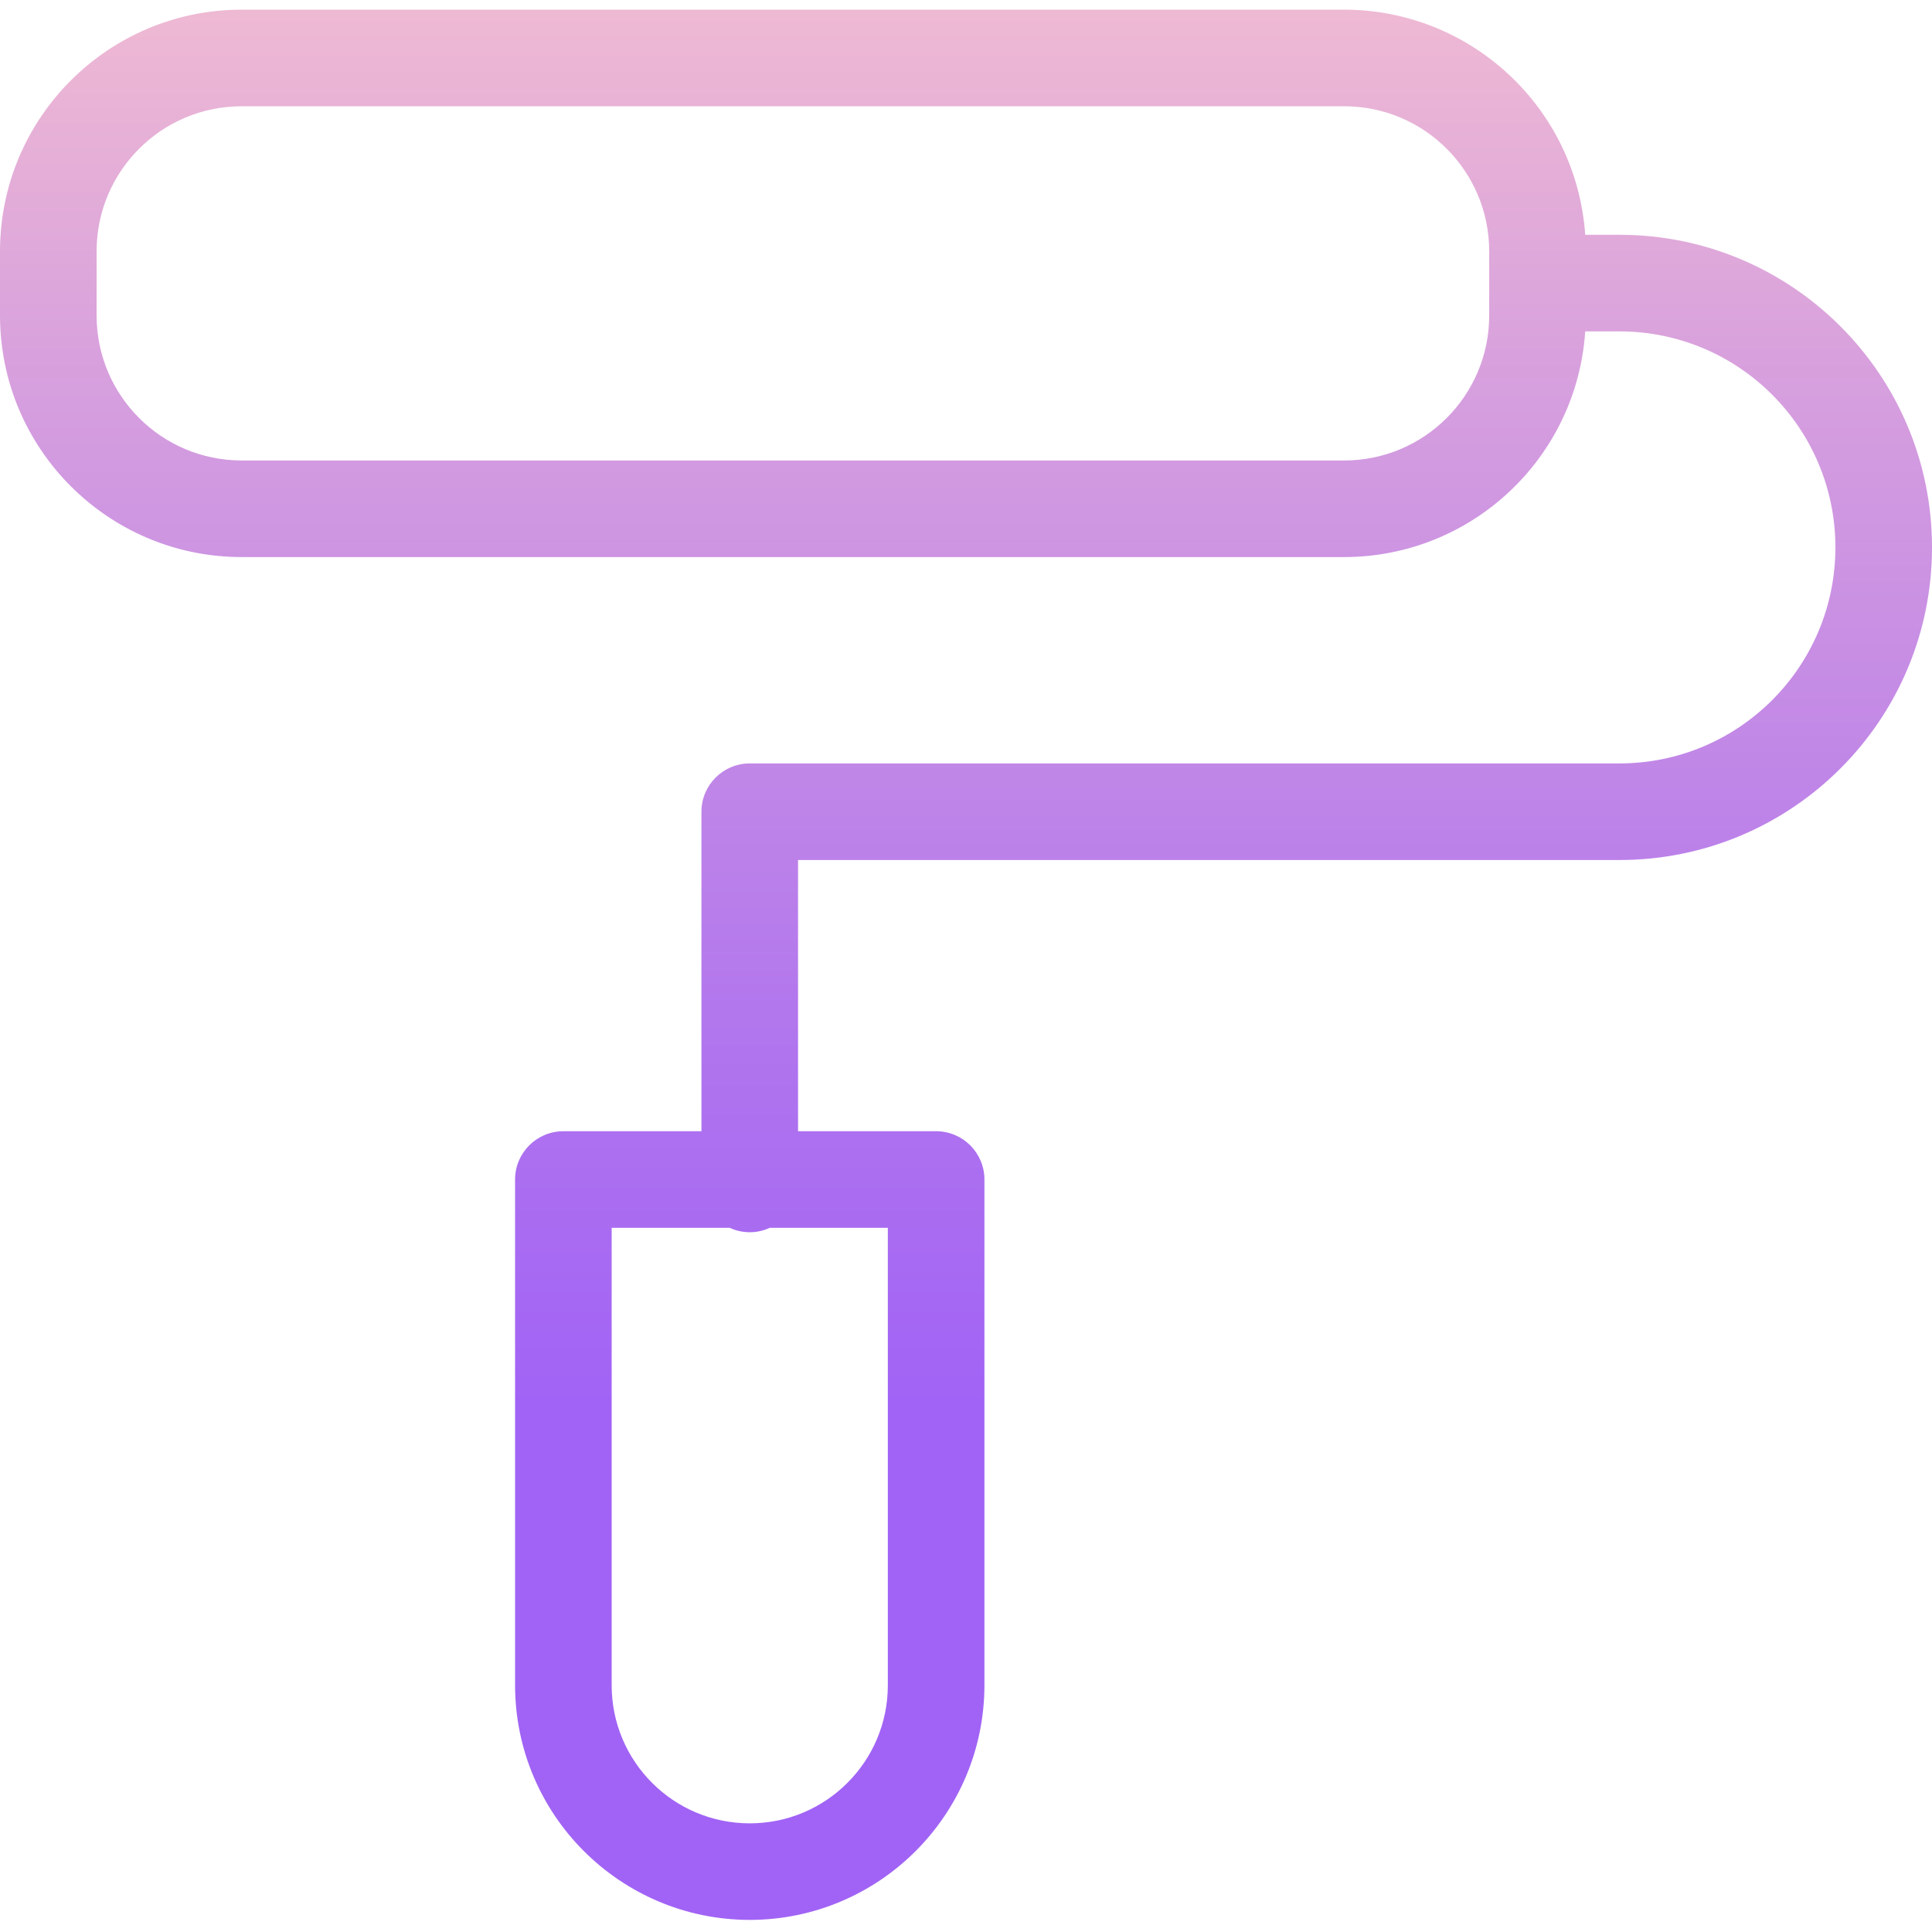
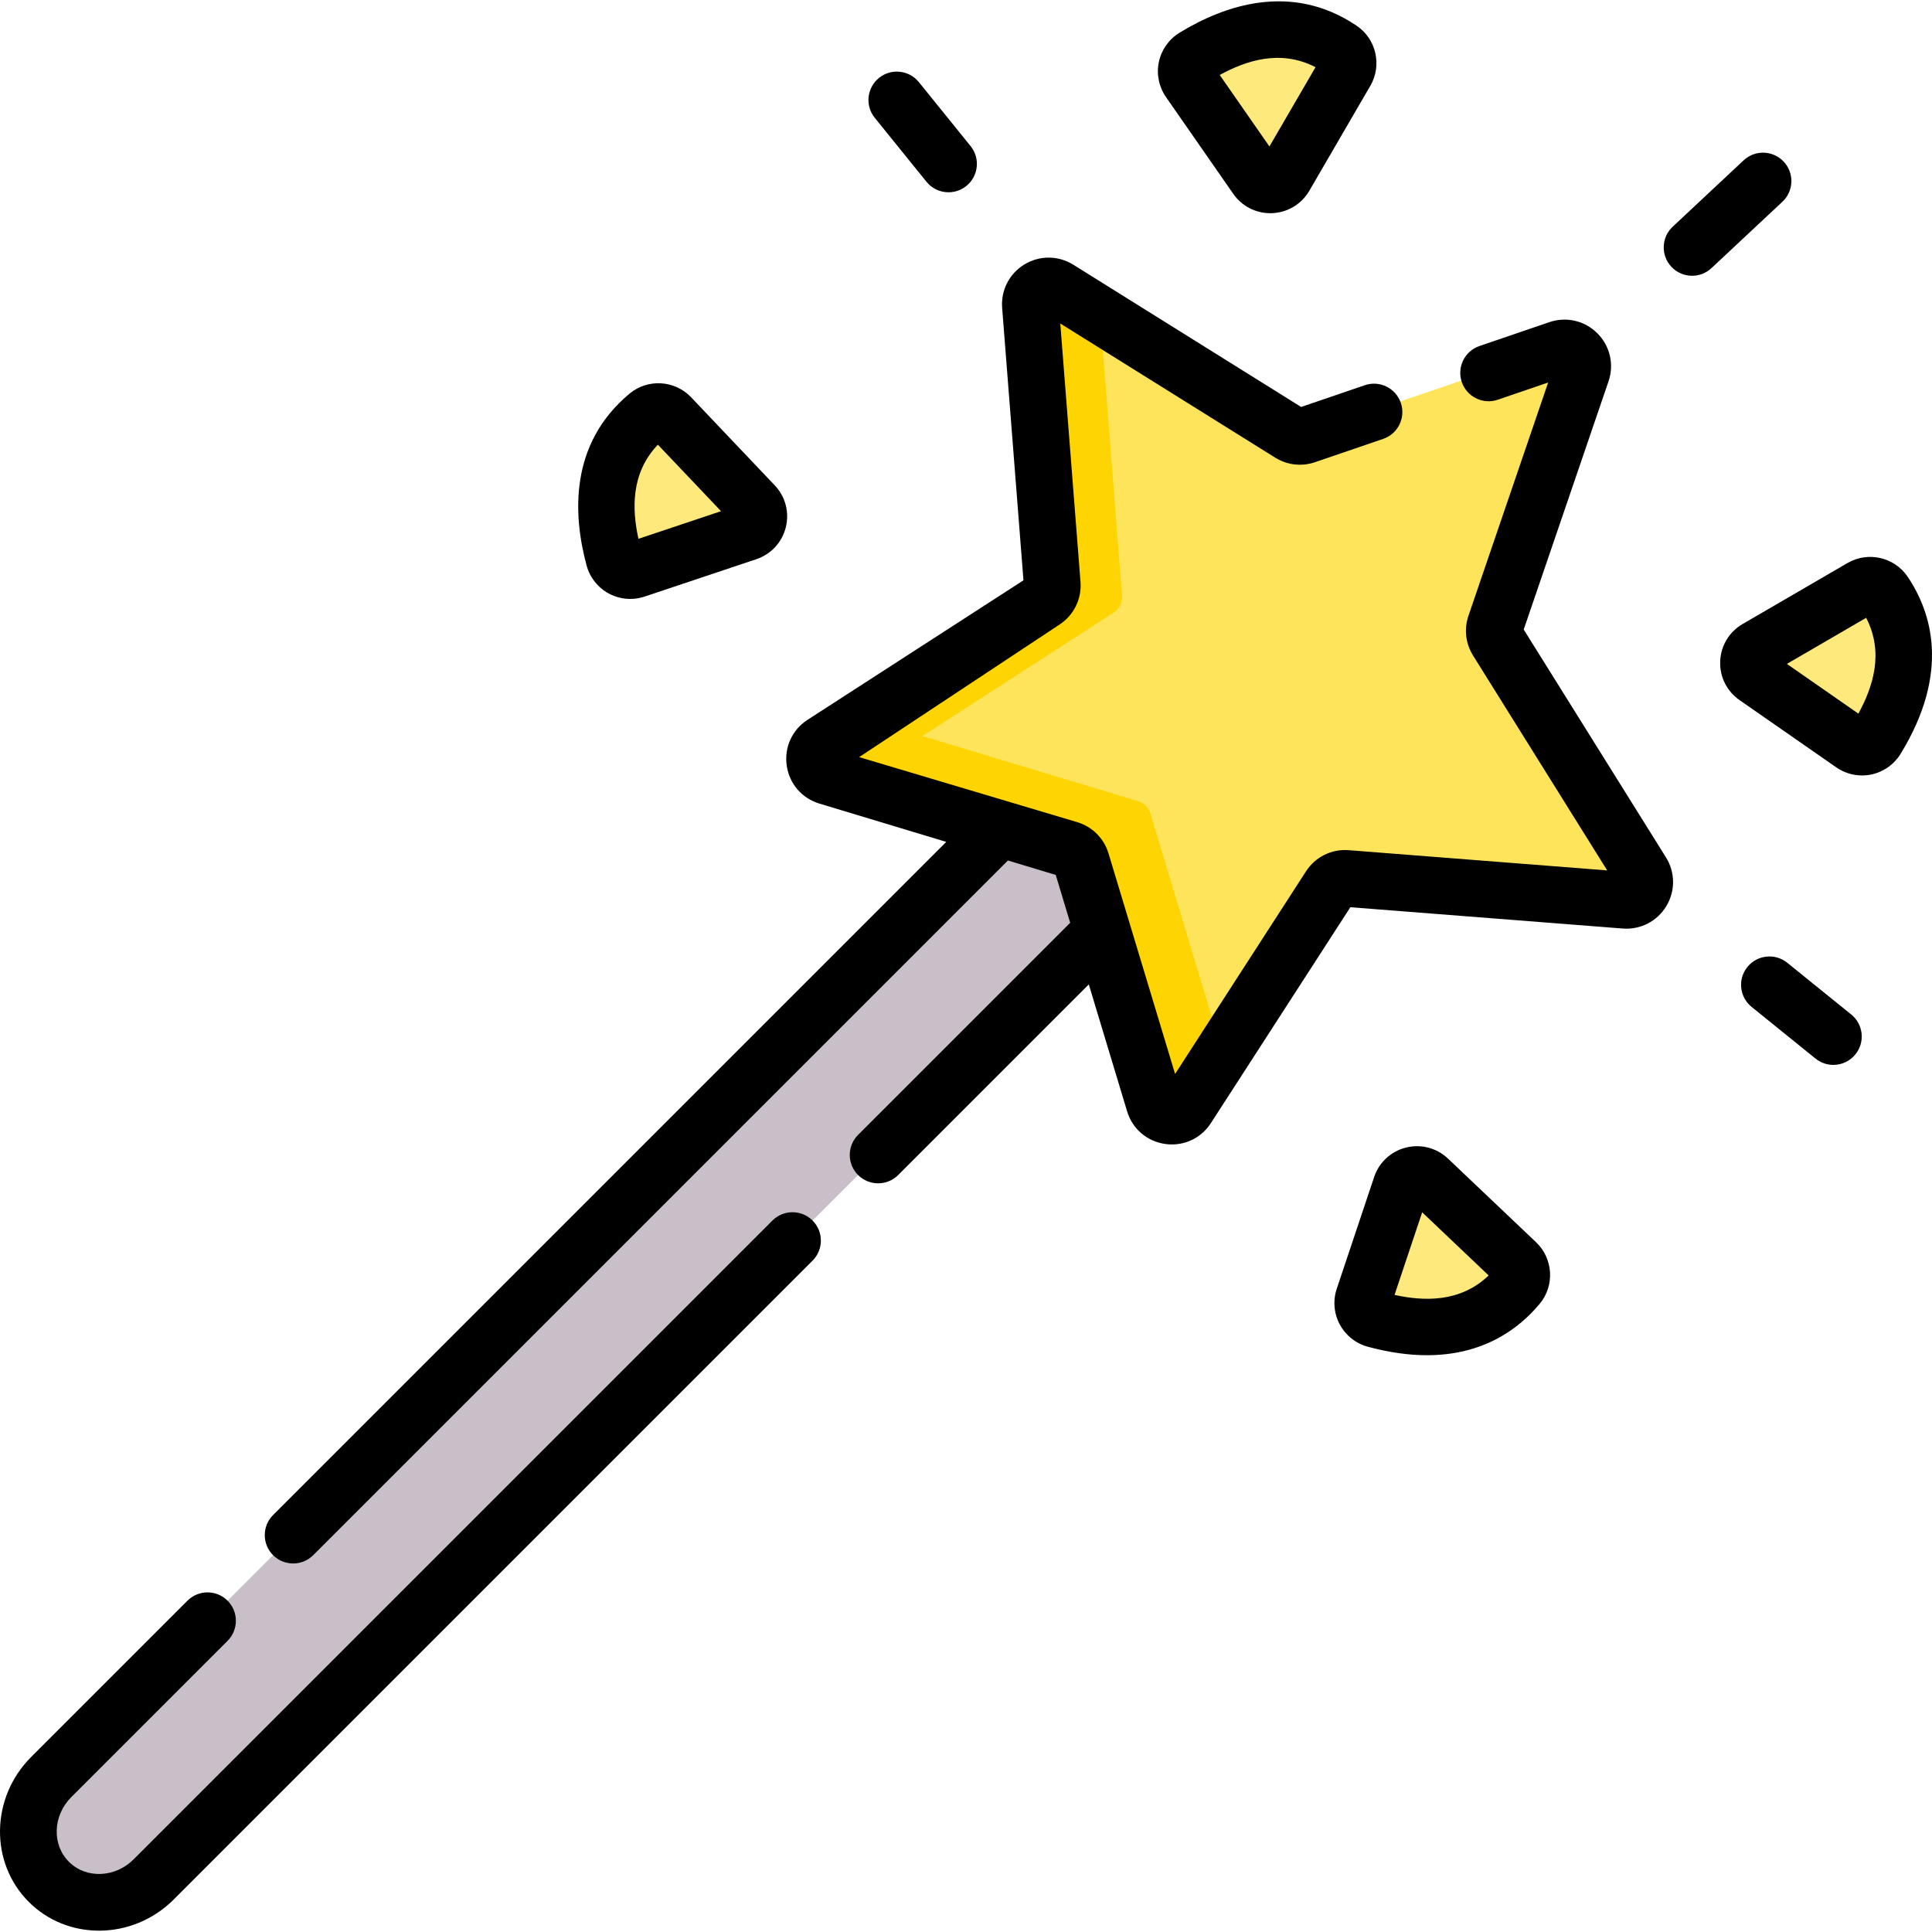
- <svg xmlns="http://www.w3.org/2000/svg" height="400pt" viewBox="0 -2 400 400" width="400pt">
-   <linearGradient id="a" gradientTransform="matrix(1 0 0 -1 -56 455.747)" gradientUnits="userSpaceOnUse" x1="256" x2="256" y1="3.998" y2="508.995">
-     <stop offset=".322" stop-color="#a163f5" />
-     <stop offset=".466" stop-color="#b074ee" />
-     <stop offset=".752" stop-color="#d8a1dd" />
-     <stop offset=".898" stop-color="#efbad3" />
-   </linearGradient>
-   <path d="m335.273 46.609h-7.074c-1.809-26.219-23.59-46.574-49.871-46.609h-228.328c-27.602.031-49.969 22.398-50 50v13.336c.031 27.602 22.398 49.969 50 50h228.324c26.328-.031 48.129-20.457 49.879-46.727h7.07c24.703 0 44.727 20.023 44.727 44.727 0 24.699-20.023 44.723-44.727 44.723h-180.047c-5.52 0-10 4.477-10 10v66.152h-28.586c-5.523 0-10 4.477-10 10v104.699c.027 26.82 21.766 48.559 48.586 48.586 26.824-.027 48.559-21.766 48.59-48.586v-104.699c0-5.523-4.477-10-10-10h-28.59v-56.152h170.047c35.75 0 64.727-28.977 64.727-64.723 0-35.75-28.977-64.727-64.727-64.727zm-26.949 16.727c-.02 16.562-13.438 29.98-30 30h-228.324c-16.562-.02-29.98-13.438-30-30v-13.336c.02-16.562 13.438-29.98 30-30h228.324c16.562.02 29.98 13.438 30 30zm-124.508 283.57c.004 15.789-12.789 28.59-28.578 28.598-15.789.004-28.594-12.793-28.598-28.578v-94.719h24.438c2.633 1.215 5.668 1.215 8.301 0h24.438zm0 0" fill="url(#a)" />
+ <svg xmlns="http://www.w3.org/2000/svg" id="Capa_1" enable-background="new 0 0 510.769 510.769" height="512" viewBox="0 0 510.769 510.769" width="512">
+   <g>
+     <path d="m289.991 247.503-249.364 249.364c-7.83 7.83-20.239 8.116-27.716.639s-7.191-19.886.639-27.716l249.364-249.364 46.526-44.309 28.767 28.433z" fill="#c9bfc8" />
+     <path d="m433.069 230.045-38.274-61.065c-.768-1.226-.942-2.732-.473-4.1l22.83-66.551c1.297-3.779-2.332-7.393-6.127-6.102l-66.817 22.739c-1.373.467-2.885.294-4.116-.471l-51.678-32.134-8.104 3.158 5.345 68.321-13.213 16.35-45.31 29.972 65.746 18.99 16.108 50.096 10.519 8.185.309 3.802 30.749-47.407c.962-1.483 2.662-2.322 4.43-2.183l73.607 5.736c3.948.308 6.567-3.991 4.469-7.336z" fill="#fee45a" />
+     <path d="m304.102 214.992c-.459-1.52-1.649-2.711-3.17-3.17l-57.063-17.228 50.613-32.698c1.463-.945 2.291-2.617 2.154-4.354l-5.659-72.34c-.033-.422-.003-.824.064-1.21l-10.461-6.531c-3.301-2.062-7.543.512-7.239 4.393l5.659 72.34c.136 1.737-.691 3.408-2.154 4.354l-57.411 37.09c-.889.574-1.484 1.355-1.823 2.212l-.008.001c-.004.01-.005.021-.009.031-.064.164-.098.335-.143.505-.037.141-.089.277-.113.421 0 .003-.002.005-.002.008h.002c-.367 2.201.814 4.596 3.298 5.346l62.76 18.948c1.52.459 2.711 1.649 3.17 3.17l18.948 62.76c1.168 3.869 6.331 4.598 8.524 1.203l8.712-13.485z" fill="#fed402" />
+     <g fill="#fee97d">
+       <path d="m171.253 109.818c-10.416 8.657-13.392 21.236-8.928 37.737.667 2.465 3.272 3.871 5.694 3.06l29.553-9.89c3.074-1.029 4.039-4.902 1.807-7.253l-22.1-23.272c-1.598-1.684-4.241-1.866-6.026-.382z" />
+       <path d="m354.47 13.021c-11.234-7.566-24.142-6.89-38.725 2.029-2.179 1.333-2.796 4.227-1.338 6.324l17.792 25.587c1.851 2.662 5.84 2.5 7.469-.303l16.129-27.746c1.166-2.006.598-4.595-1.327-5.891z" />
+       <path d="m401.308 339.873c-8.657 10.416-21.236 13.392-37.737 8.928-2.465-.667-3.871-3.272-3.06-5.694l9.89-29.553c1.029-3.074 4.902-4.039 7.253-1.807l23.272 22.1c1.684 1.597 1.865 4.241.382 6.026z" />
+       <path d="m498.105 156.656c7.566 11.234 6.89 24.142-2.029 38.725-1.333 2.179-4.227 2.796-6.324 1.338l-25.587-17.792c-2.662-1.851-2.5-5.84.303-7.469l27.746-16.129c2.006-1.167 4.594-.598 5.891 1.327z" />
+     </g>
+     <path d="m402.83 166.432 22.419-65.613c1.532-4.484.403-9.352-2.947-12.702s-8.219-4.478-12.701-2.948l-18.471 6.311c-3.92 1.34-6.012 5.603-4.673 9.522 1.341 3.921 5.603 6.012 9.522 4.673l13.313-4.549-21.067 61.656c-1.205 3.524-.765 7.357 1.207 10.515l35.469 56.813-68.319-5.344c-4.535-.367-8.86 1.791-11.316 5.599l-34.603 53.561-17.608-58.321c-1.194-3.962-4.272-7.042-8.237-8.24l-57.686-17.203 52.925-35.009c3.807-2.461 5.952-6.797 5.598-11.313l-5.345-68.321 56.817 35.471c3.155 1.967 6.987 2.407 10.508 1.204l18.034-6.162c3.92-1.339 6.012-5.603 4.672-9.521-1.339-3.92-5.606-6.016-9.521-4.672l-16.832 5.751-60.229-37.601c-3.971-2.478-8.92-2.511-12.921-.084-4.001 2.428-6.26 6.834-5.896 11.5l5.634 72.016-57.076 36.873c-4.081 2.637-6.194 7.264-5.516 12.075s3.99 8.673 8.642 10.077l33.54 10.126-177.971 177.967c-2.929 2.93-2.929 7.678 0 10.607 1.465 1.464 3.385 2.196 5.304 2.196s3.839-.732 5.304-2.196l183.657-183.656 12.649 3.819 3.819 12.65-56.077 56.077c-2.929 2.93-2.929 7.678 0 10.607 1.465 1.464 3.385 2.196 5.304 2.196s3.839-.732 5.304-2.196l50.389-50.39 10.126 33.54c1.404 4.651 5.266 7.963 10.077 8.642.596.084 1.188.126 1.775.125 4.151 0 7.989-2.065 10.3-5.641l36.874-57.075 72.016 5.634c4.665.359 9.071-1.894 11.498-5.896 2.428-4.001 2.396-8.952-.082-12.921z" />
+     <path d="m204.211 322.675-168.888 168.889c-4.892 4.892-12.566 5.182-17.108.639-4.541-4.54-4.254-12.215.64-17.107l41.309-41.309c2.929-2.93 2.929-7.678 0-10.607-2.93-2.928-7.678-2.928-10.607 0l-41.31 41.308c-10.741 10.742-11.028 27.932-.638 38.322 5.081 5.081 11.788 7.608 18.573 7.607 7.088 0 14.261-2.759 19.749-8.246l168.888-168.889c2.929-2.93 2.929-7.678 0-10.607-2.93-2.928-7.678-2.928-10.608 0z" />
+     <path d="m160.979 156.928c1.746.936 3.693 1.411 5.646 1.411 1.273 0 2.551-.202 3.774-.612l29.553-9.891c3.888-1.3 6.801-4.451 7.792-8.43.991-3.978-.103-8.128-2.926-11.1l-22.1-23.272c-4.313-4.545-11.457-4.978-16.26-.984l.001-.001c-15.975 13.276-15.003 32.051-11.375 45.463.857 3.165 3.005 5.867 5.895 7.416zm12.948-39.368 16.695 17.581-21.833 7.307c-1.675-7.654-2.119-17.287 5.138-24.888z" />
+     <path d="m326.04 51.242c2.246 3.23 5.876 5.12 9.786 5.12.164 0 .328-.003.493-.01 4.097-.166 7.772-2.381 9.832-5.925l16.13-27.747c3.147-5.416 1.557-12.391-3.621-15.879 0 0 0-.001-.001-.001-17.229-11.602-34.974-5.397-46.825 1.851-2.797 1.709-4.789 4.53-5.464 7.738-.673 3.204.012 6.582 1.88 9.267zm21.75-33.48-12.186 20.96-13.143-18.901c6.876-3.757 15.997-6.888 25.329-2.059z" />
+     <path d="m244.929 48.048c1.481 1.834 3.649 2.785 5.837 2.785 1.655 0 3.322-.546 4.71-1.668 3.222-2.604 3.722-7.326 1.117-10.547l-13.664-16.901c-2.603-3.221-7.325-3.722-10.547-1.117-3.222 2.604-3.722 7.326-1.117 10.547z" />
+     <path d="m382.819 306.308c-2.973-2.821-7.122-3.915-11.101-2.926-3.979.991-7.13 3.904-8.43 7.791l-9.891 29.554c-1.038 3.1-.747 6.532.798 9.417 1.548 2.891 4.25 5.039 7.416 5.897 5.79 1.566 10.983 2.24 15.64 2.24 14.88 0 24.24-6.898 29.823-13.614 3.992-4.803 3.561-11.945-.984-16.26zm-14.141 36.028 7.307-21.833 17.581 16.695c-7.603 7.259-17.236 6.815-24.888 5.138z" />
+     <path d="m504.325 152.466c0-.001-.001-.001 0 0-3.489-5.18-10.463-6.769-15.882-3.622l-27.746 16.131c-3.544 2.06-5.759 5.735-5.924 9.832-.166 4.096 1.745 7.938 5.11 10.277l25.583 17.79c2.01 1.398 4.405 2.134 6.827 2.134.815 0 1.634-.084 2.44-.253 3.209-.675 6.03-2.666 7.739-5.462 13.136-21.473 8.258-37.317 1.853-46.827zm-13.02 36.197-18.902-13.144 20.961-12.186c4.83 9.335 1.699 18.454-2.059 25.33z" />
+     <path d="m489.408 268.197-16.901-13.664c-3.223-2.606-7.944-2.105-10.547 1.117-2.604 3.221-2.104 7.943 1.117 10.547l16.901 13.664c1.388 1.122 3.055 1.668 4.71 1.668 2.188 0 4.355-.951 5.837-2.785 2.605-3.221 2.105-7.944-1.117-10.547z" />
+     <path d="m471.57 42.739c-2.829-3.024-7.576-3.185-10.601-.353l-18.749 17.541c-3.024 2.83-3.183 7.576-.353 10.601 1.477 1.578 3.475 2.376 5.479 2.376 1.835 0 3.676-.67 5.122-2.023l18.749-17.541c3.025-2.831 3.184-7.577.353-10.601z" />
+   </g>
</svg>
